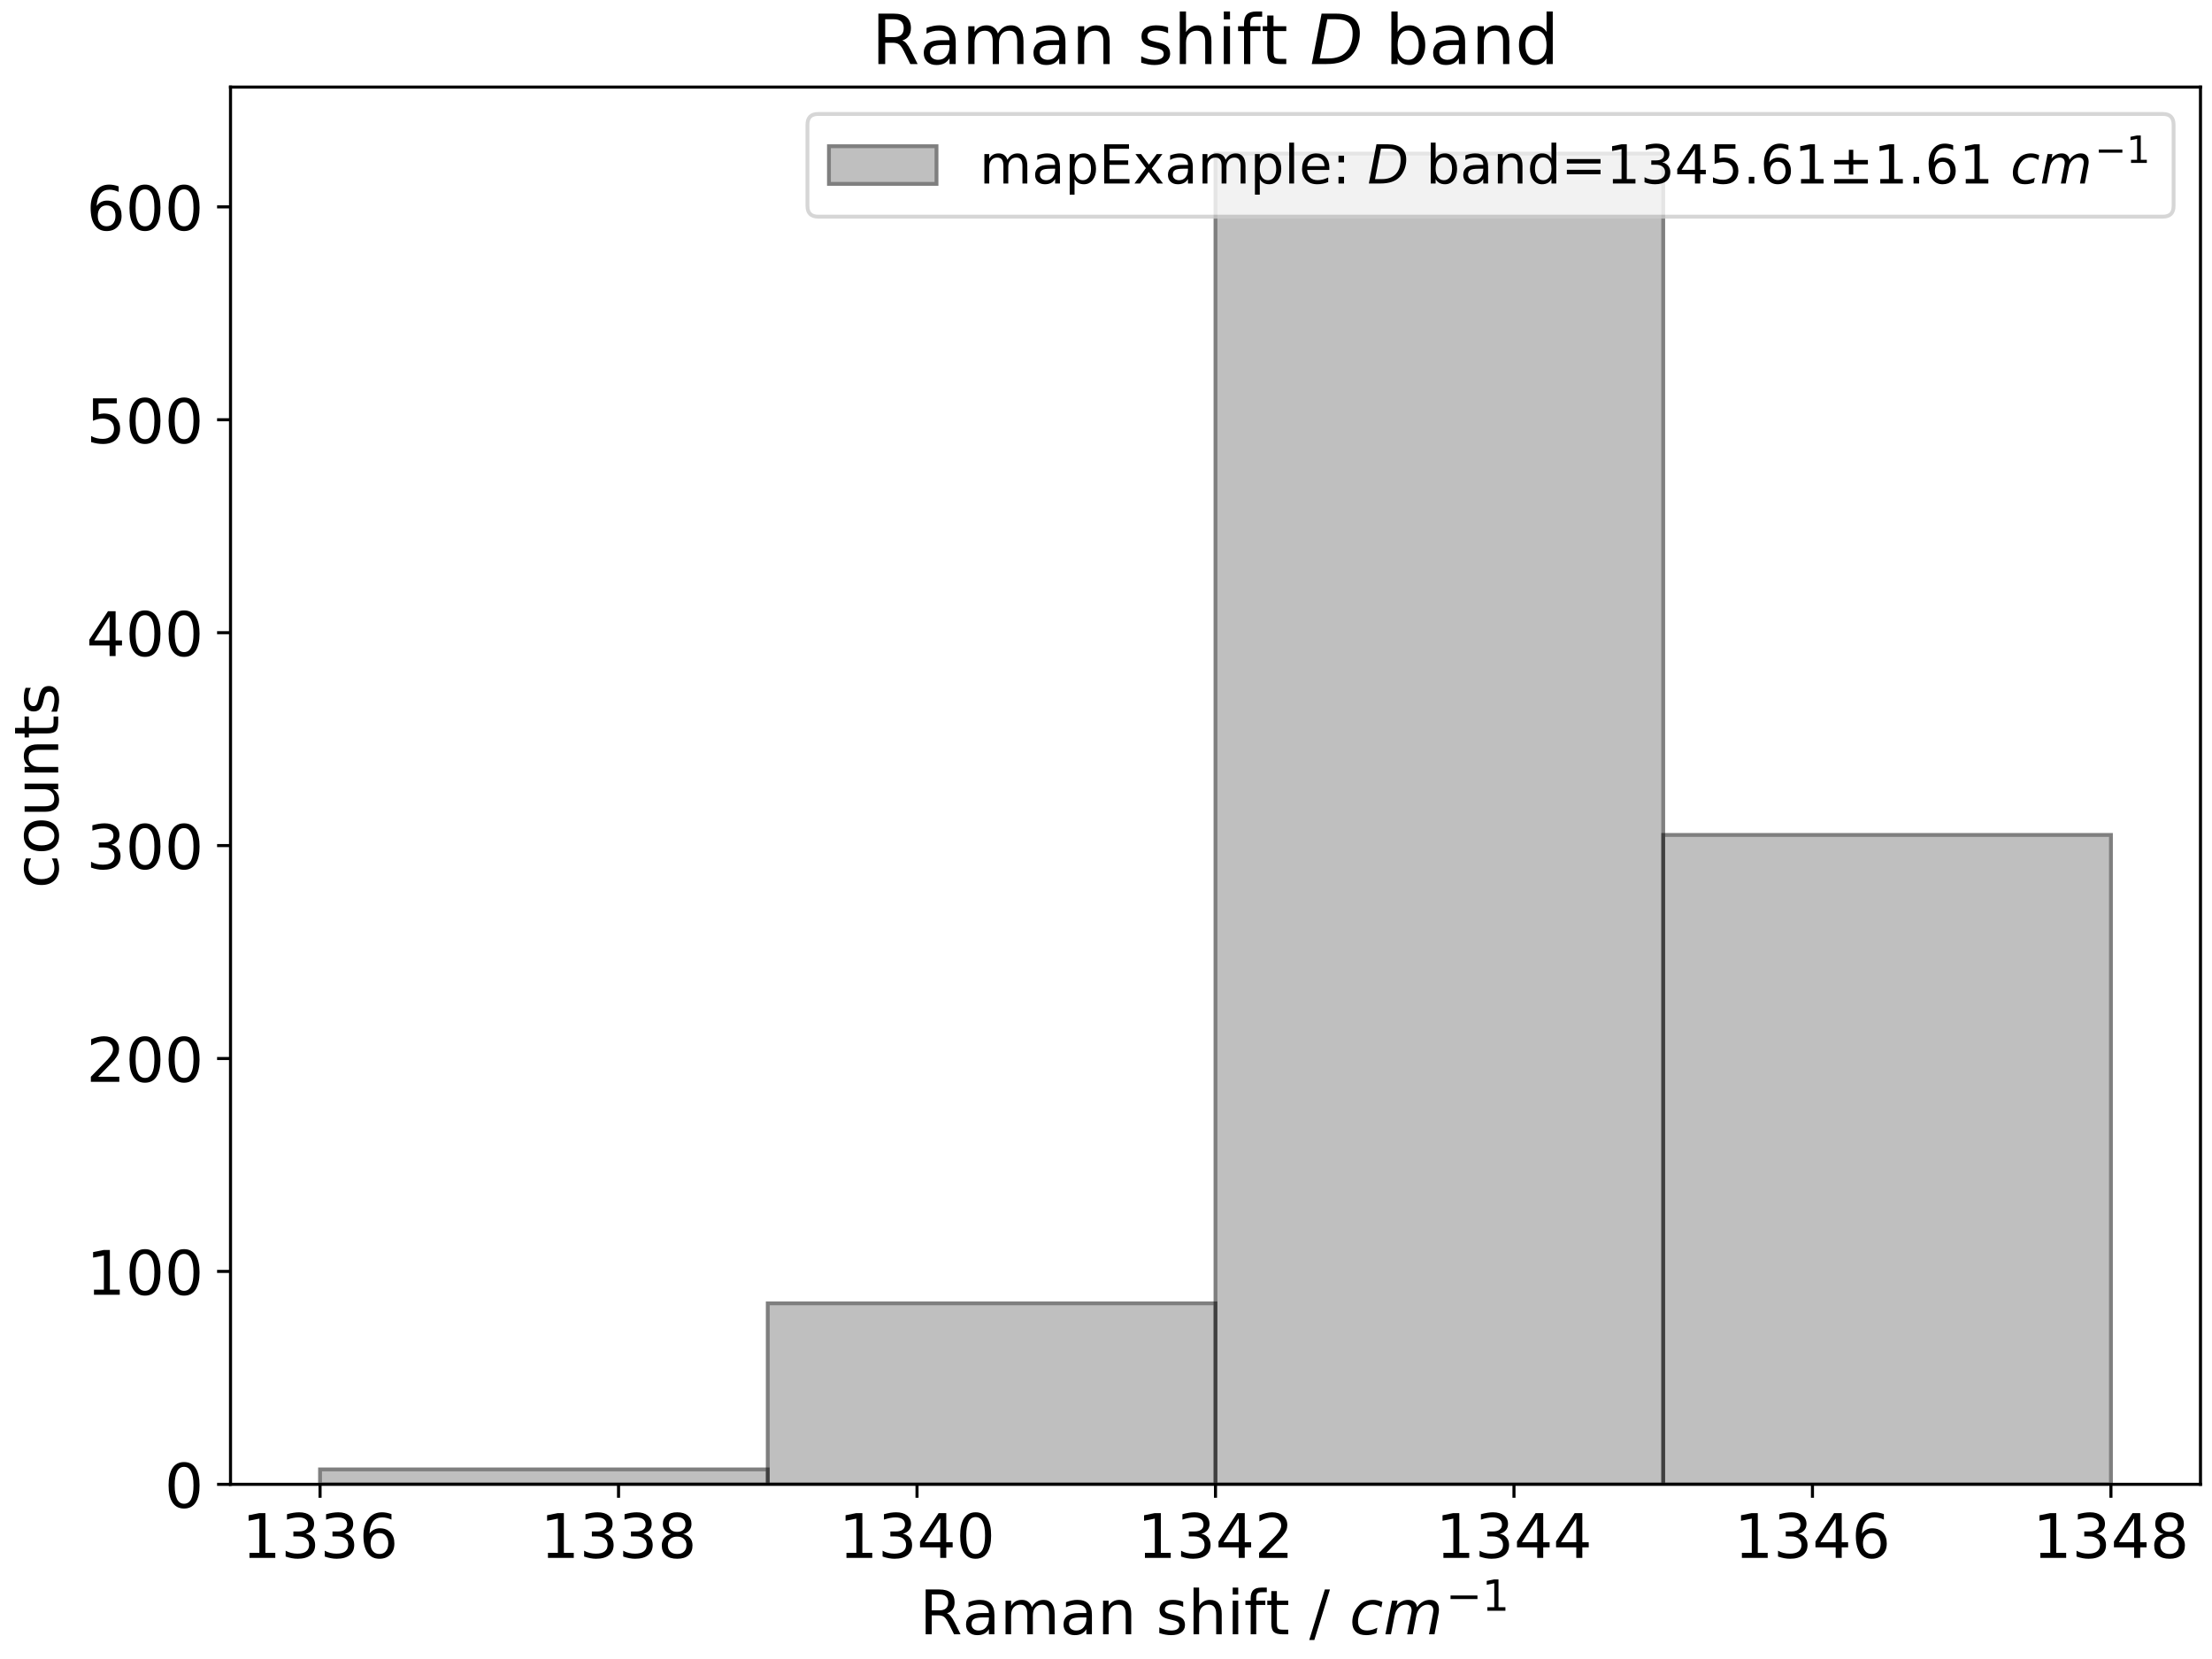
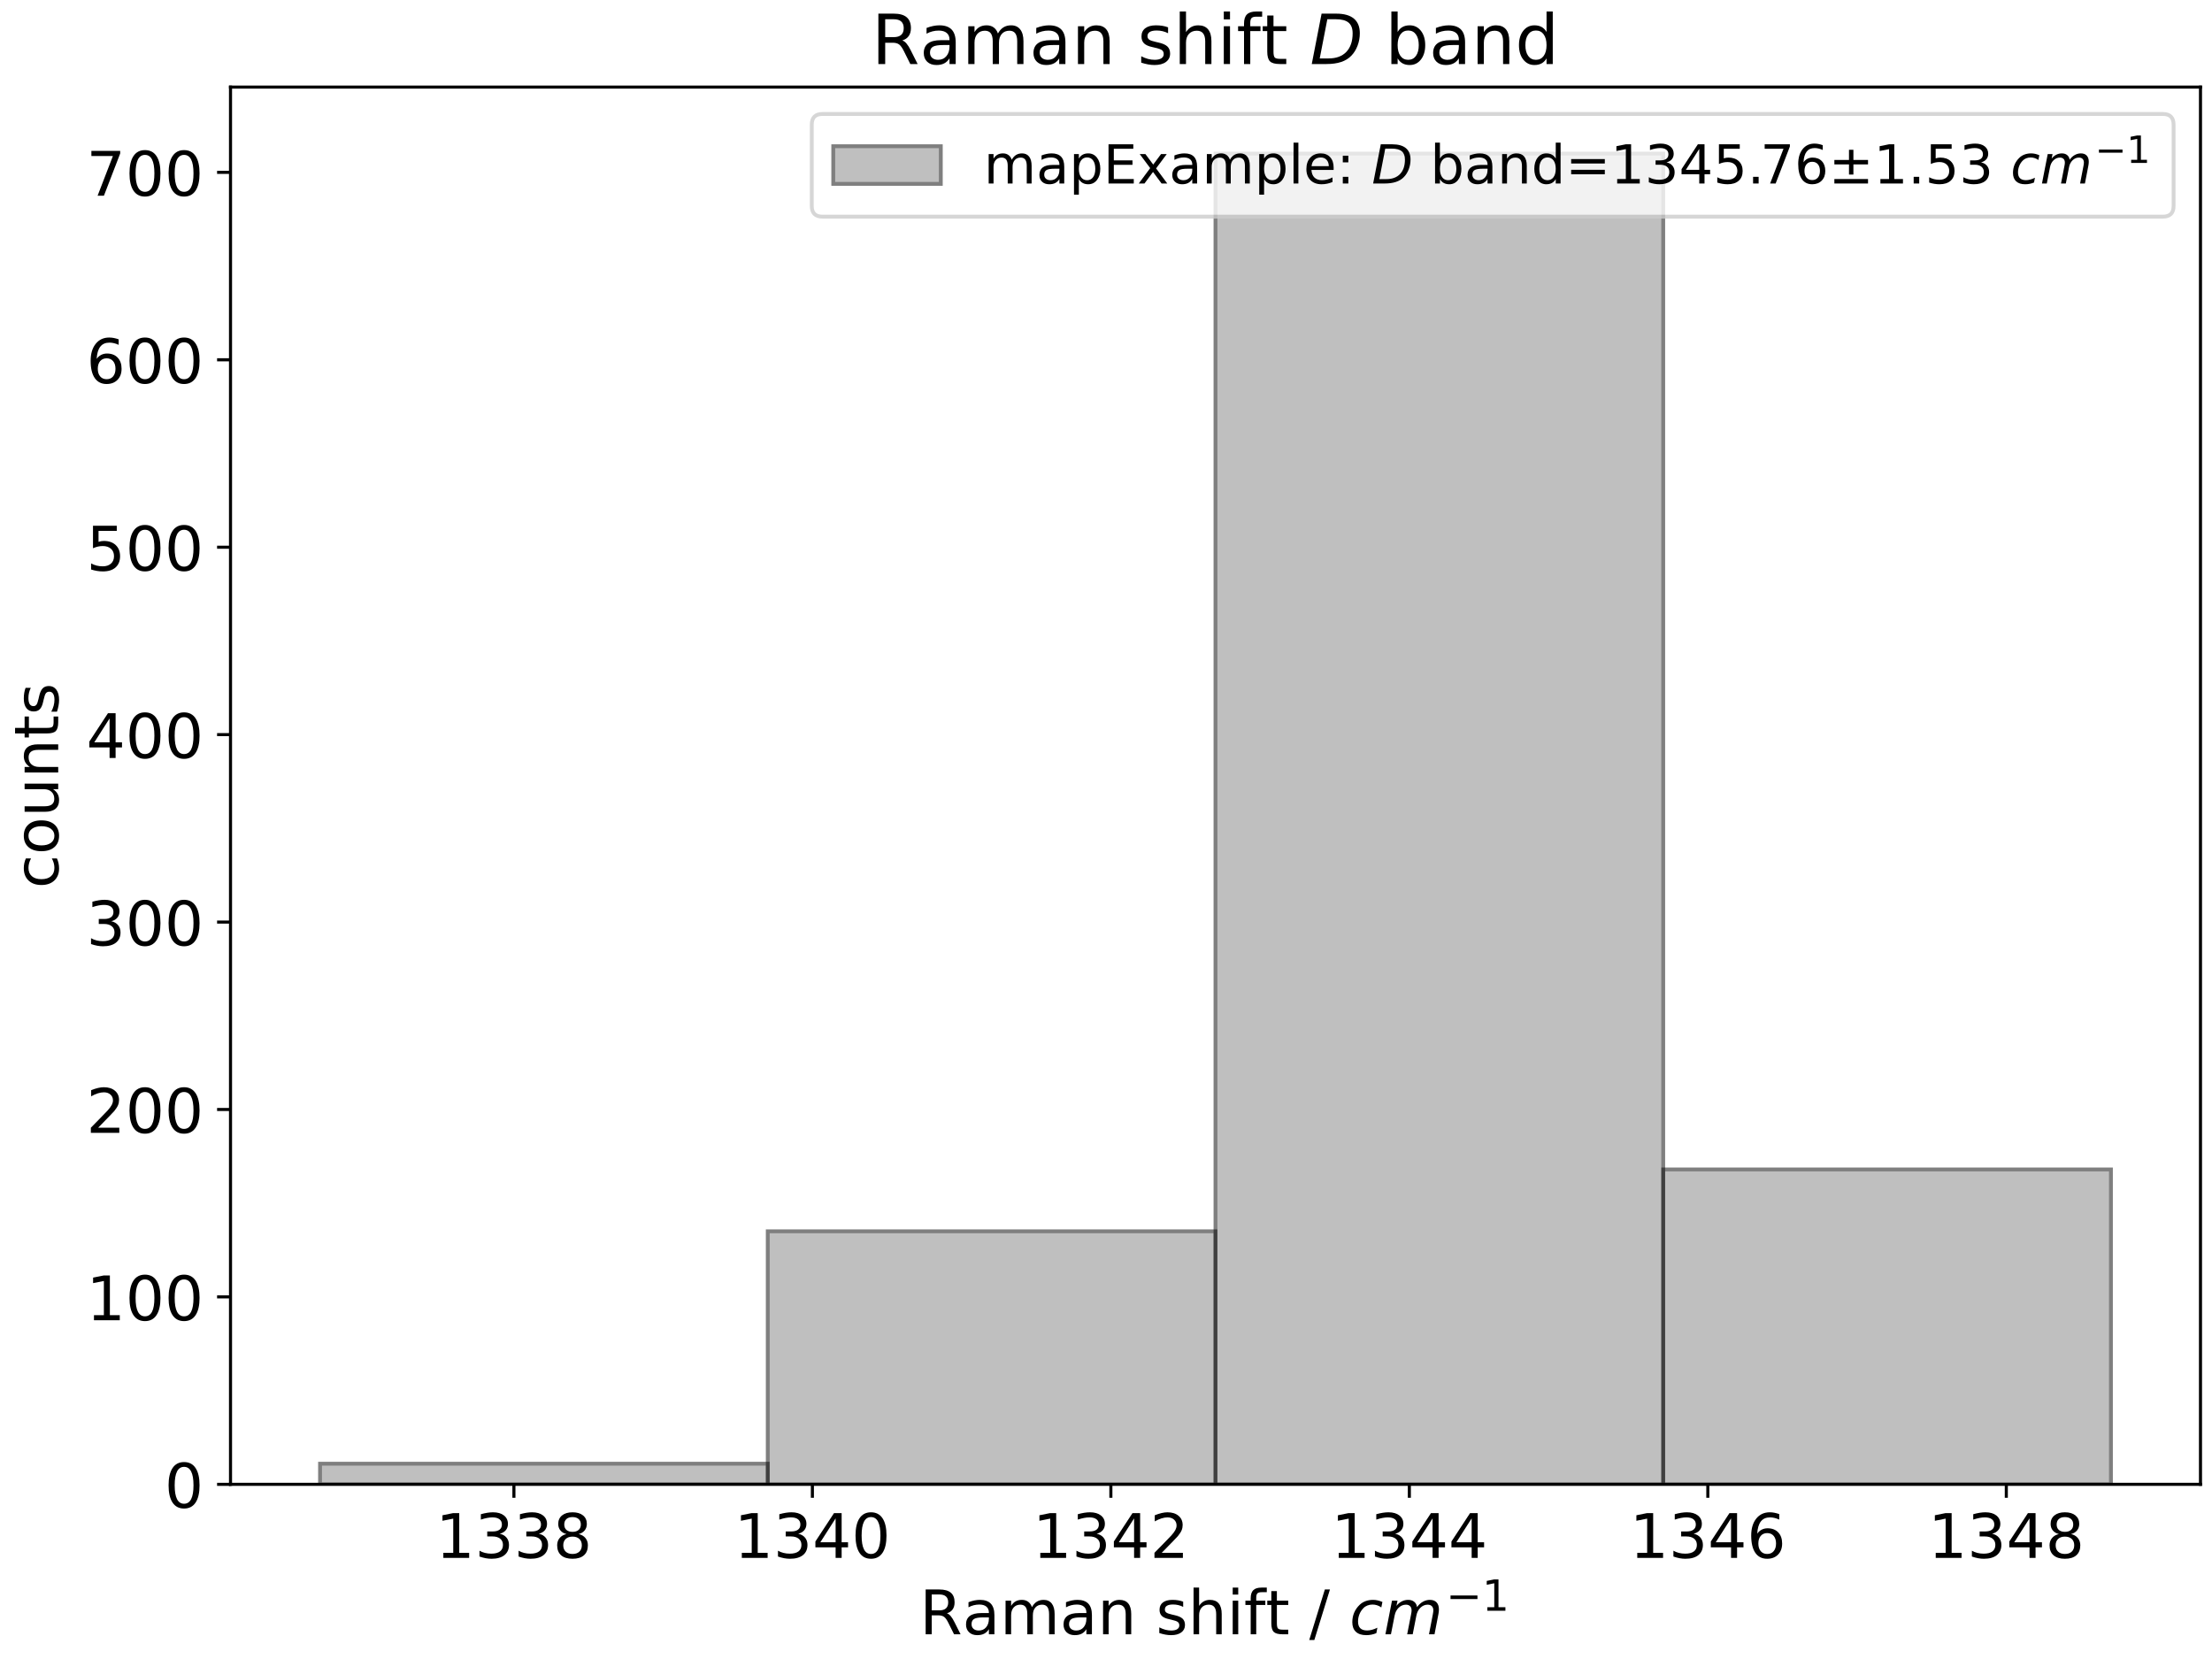
<svg xmlns="http://www.w3.org/2000/svg" xmlns:xlink="http://www.w3.org/1999/xlink" width="576pt" height="432pt" viewBox="0 0 576 432" version="1.1">
  <defs>
    <style type="text/css">*{stroke-linejoin: round; stroke-linecap: butt}</style>
  </defs>
  <g id="figure_1">
    <g id="patch_1">
      <path d="M 0 432  L 576 432  L 576 0  L 0 0  z " style="fill: #ffffff" />
    </g>
    <g id="axes_1">
      <g id="patch_2">
        <path d="M 60.025 386.515  L 573 386.515  L 573 22.677  L 60.025 22.677  z " style="fill: #ffffff" />
      </g>
      <g id="patch_3">
-         <path d="M 83.342 386.515  L 199.927 386.515  L 199.927 382.634  L 83.342 382.634  z " clip-path="url(#p8fff505204)" style="fill: #7f7f7f; opacity: 0.5; stroke: #000000; stroke-linejoin: miter" />
+         <path d="M 83.342 386.515  L 199.927 386.515  L 199.927 381.146  L 83.342 381.146  z " clip-path="url(#p225af1a010)" style="fill: #7f7f7f; opacity: 0.5; stroke: #000000; stroke-linejoin: miter" />
      </g>
      <g id="patch_4">
-         <path d="M 199.927 386.515  L 316.512 386.515  L 316.512 339.389  L 199.927 339.389  z " clip-path="url(#p8fff505204)" style="fill: #7f7f7f; opacity: 0.5; stroke: #000000; stroke-linejoin: miter" />
+         <path d="M 199.927 386.515  L 316.512 386.515  L 316.512 320.629  L 199.927 320.629  z " clip-path="url(#p225af1a010)" style="fill: #7f7f7f; opacity: 0.5; stroke: #000000; stroke-linejoin: miter" />
      </g>
      <g id="patch_5">
-         <path d="M 316.512 386.515  L 433.098 386.515  L 433.098 40.003  L 316.512 40.003  z " clip-path="url(#p8fff505204)" style="fill: #7f7f7f; opacity: 0.5; stroke: #000000; stroke-linejoin: miter" />
+         <path d="M 316.512 386.515  L 433.098 386.515  L 433.098 40.003  L 316.512 40.003  z " clip-path="url(#p225af1a010)" style="fill: #7f7f7f; opacity: 0.5; stroke: #000000; stroke-linejoin: miter" />
      </g>
      <g id="patch_6">
-         <path d="M 433.098 386.515  L 549.683 386.515  L 549.683 217.417  L 433.098 217.417  z " clip-path="url(#p8fff505204)" style="fill: #7f7f7f; opacity: 0.5; stroke: #000000; stroke-linejoin: miter" />
+         <path d="M 433.098 386.515  L 549.683 386.515  L 549.683 304.523  L 433.098 304.523  z " clip-path="url(#p225af1a010)" style="fill: #7f7f7f; opacity: 0.5; stroke: #000000; stroke-linejoin: miter" />
      </g>
      <g id="matplotlib.axis_1">
        <g id="xtick_1">
          <g id="line2d_1">
            <defs>
-               <path id="m20b7d0fd7d" d="M 0 0  L 0 3.5  " style="stroke: #000000; stroke-width: 0.8" />
+               <path id="mc87cd692e5" d="M 0 0  L 0 3.5  " style="stroke: #000000; stroke-width: 0.8" />
            </defs>
            <g>
-               <use xlink:href="#m20b7d0fd7d" x="83.342" y="386.515" style="stroke: #000000; stroke-width: 0.8" />
+               <use xlink:href="#mc87cd692e5" x="133.821" y="386.515" style="stroke: #000000; stroke-width: 0.8" />
            </g>
          </g>
          <g id="text_1">
-             <g transform="translate(62.98226 405.6723)scale(0.16 -0.16)">
+             <g transform="translate(113.4606 405.6723)scale(0.16 -0.16)">
              <defs>
                <path id="DejaVuSans-31" d="M 794 531  L 1825 531  L 1825 4091  L 703 3866  L 703 4441  L 1819 4666  L 2450 4666  L 2450 531  L 3481 531  L 3481 0  L 794 0  L 794 531  z " transform="scale(0.015625)" />
                <path id="DejaVuSans-33" d="M 2597 2516  Q 3050 2419 3304 2112  Q 3559 1806 3559 1356  Q 3559 666 3084 287  Q 2609 -91 1734 -91  Q 1441 -91 1130 -33  Q 819 25 488 141  L 488 750  Q 750 597 1062 519  Q 1375 441 1716 441  Q 2309 441 2620 675  Q 2931 909 2931 1356  Q 2931 1769 2642 2001  Q 2353 2234 1838 2234  L 1294 2234  L 1294 2753  L 1863 2753  Q 2328 2753 2575 2939  Q 2822 3125 2822 3475  Q 2822 3834 2567 4026  Q 2313 4219 1838 4219  Q 1578 4219 1281 4162  Q 984 4106 628 3988  L 628 4550  Q 988 4650 1302 4700  Q 1616 4750 1894 4750  Q 2613 4750 3031 4423  Q 3450 4097 3450 3541  Q 3450 3153 3228 2886  Q 3006 2619 2597 2516  z " transform="scale(0.015625)" />
-                 <path id="DejaVuSans-36" d="M 2113 2584  Q 1688 2584 1439 2293  Q 1191 2003 1191 1497  Q 1191 994 1439 701  Q 1688 409 2113 409  Q 2538 409 2786 701  Q 3034 994 3034 1497  Q 3034 2003 2786 2293  Q 2538 2584 2113 2584  z M 3366 4563  L 3366 3988  Q 3128 4100 2886 4159  Q 2644 4219 2406 4219  Q 1781 4219 1451 3797  Q 1122 3375 1075 2522  Q 1259 2794 1537 2939  Q 1816 3084 2150 3084  Q 2853 3084 3261 2657  Q 3669 2231 3669 1497  Q 3669 778 3244 343  Q 2819 -91 2113 -91  Q 1303 -91 875 529  Q 447 1150 447 2328  Q 447 3434 972 4092  Q 1497 4750 2381 4750  Q 2619 4750 2861 4703  Q 3103 4656 3366 4563  z " transform="scale(0.015625)" />
+                 <path id="DejaVuSans-38" d="M 2034 2216  Q 1584 2216 1326 1975  Q 1069 1734 1069 1313  Q 1069 891 1326 650  Q 1584 409 2034 409  Q 2484 409 2743 651  Q 3003 894 3003 1313  Q 3003 1734 2745 1975  Q 2488 2216 2034 2216  z M 1403 2484  Q 997 2584 770 2862  Q 544 3141 544 3541  Q 544 4100 942 4425  Q 1341 4750 2034 4750  Q 2731 4750 3128 4425  Q 3525 4100 3525 3541  Q 3525 3141 3298 2862  Q 3072 2584 2669 2484  Q 3125 2378 3379 2068  Q 3634 1759 3634 1313  Q 3634 634 3220 271  Q 2806 -91 2034 -91  Q 1263 -91 848 271  Q 434 634 434 1313  Q 434 1759 690 2068  Q 947 2378 1403 2484  z M 1172 3481  Q 1172 3119 1398 2916  Q 1625 2713 2034 2713  Q 2441 2713 2670 2916  Q 2900 3119 2900 3481  Q 2900 3844 2670 4047  Q 2441 4250 2034 4250  Q 1625 4250 1398 4047  Q 1172 3844 1172 3481  z " transform="scale(0.015625)" />
              </defs>
              <use xlink:href="#DejaVuSans-31" />
              <use xlink:href="#DejaVuSans-33" x="63.623" />
              <use xlink:href="#DejaVuSans-33" x="127.246" />
-               <use xlink:href="#DejaVuSans-36" x="190.869" />
+               <use xlink:href="#DejaVuSans-38" x="190.869" />
            </g>
          </g>
        </g>
        <g id="xtick_2">
          <g id="line2d_2">
            <g>
-               <use xlink:href="#m20b7d0fd7d" x="161.066" y="386.515" style="stroke: #000000; stroke-width: 0.8" />
+               <use xlink:href="#mc87cd692e5" x="211.544" y="386.515" style="stroke: #000000; stroke-width: 0.8" />
            </g>
          </g>
          <g id="text_2">
-             <g transform="translate(140.7057 405.6723)scale(0.16 -0.16)">
-               <defs>
-                 <path id="DejaVuSans-38" d="M 2034 2216  Q 1584 2216 1326 1975  Q 1069 1734 1069 1313  Q 1069 891 1326 650  Q 1584 409 2034 409  Q 2484 409 2743 651  Q 3003 894 3003 1313  Q 3003 1734 2745 1975  Q 2488 2216 2034 2216  z M 1403 2484  Q 997 2584 770 2862  Q 544 3141 544 3541  Q 544 4100 942 4425  Q 1341 4750 2034 4750  Q 2731 4750 3128 4425  Q 3525 4100 3525 3541  Q 3525 3141 3298 2862  Q 3072 2584 2669 2484  Q 3125 2378 3379 2068  Q 3634 1759 3634 1313  Q 3634 634 3220 271  Q 2806 -91 2034 -91  Q 1263 -91 848 271  Q 434 634 434 1313  Q 434 1759 690 2068  Q 947 2378 1403 2484  z M 1172 3481  Q 1172 3119 1398 2916  Q 1625 2713 2034 2713  Q 2441 2713 2670 2916  Q 2900 3119 2900 3481  Q 2900 3844 2670 4047  Q 2441 4250 2034 4250  Q 1625 4250 1398 4047  Q 1172 3844 1172 3481  z " transform="scale(0.015625)" />
-               </defs>
-               <use xlink:href="#DejaVuSans-31" />
-               <use xlink:href="#DejaVuSans-33" x="63.623" />
-               <use xlink:href="#DejaVuSans-33" x="127.246" />
-               <use xlink:href="#DejaVuSans-38" x="190.869" />
+             <g transform="translate(191.1841 405.6723)scale(0.16 -0.16)">
+               <defs>
+                 <path id="DejaVuSans-34" d="M 2419 4116  L 825 1625  L 2419 1625  L 2419 4116  z M 2253 4666  L 3047 4666  L 3047 1625  L 3713 1625  L 3713 1100  L 3047 1100  L 3047 0  L 2419 0  L 2419 1100  L 313 1100  L 313 1709  L 2253 4666  z " transform="scale(0.015625)" />
+                 <path id="DejaVuSans-30" d="M 2034 4250  Q 1547 4250 1301 3770  Q 1056 3291 1056 2328  Q 1056 1369 1301 889  Q 1547 409 2034 409  Q 2525 409 2770 889  Q 3016 1369 3016 2328  Q 3016 3291 2770 3770  Q 2525 4250 2034 4250  z M 2034 4750  Q 2819 4750 3233 4129  Q 3647 3509 3647 2328  Q 3647 1150 3233 529  Q 2819 -91 2034 -91  Q 1250 -91 836 529  Q 422 1150 422 2328  Q 422 3509 836 4129  Q 1250 4750 2034 4750  z " transform="scale(0.015625)" />
+               </defs>
+               <use xlink:href="#DejaVuSans-31" />
+               <use xlink:href="#DejaVuSans-33" x="63.623" />
+               <use xlink:href="#DejaVuSans-34" x="127.246" />
+               <use xlink:href="#DejaVuSans-30" x="190.869" />
            </g>
          </g>
        </g>
        <g id="xtick_3">
          <g id="line2d_3">
            <g>
-               <use xlink:href="#m20b7d0fd7d" x="238.789" y="386.515" style="stroke: #000000; stroke-width: 0.8" />
+               <use xlink:href="#mc87cd692e5" x="289.267" y="386.515" style="stroke: #000000; stroke-width: 0.8" />
            </g>
          </g>
          <g id="text_3">
-             <g transform="translate(218.4291 405.6723)scale(0.16 -0.16)">
-               <defs>
-                 <path id="DejaVuSans-34" d="M 2419 4116  L 825 1625  L 2419 1625  L 2419 4116  z M 2253 4666  L 3047 4666  L 3047 1625  L 3713 1625  L 3713 1100  L 3047 1100  L 3047 0  L 2419 0  L 2419 1100  L 313 1100  L 313 1709  L 2253 4666  z " transform="scale(0.015625)" />
-                 <path id="DejaVuSans-30" d="M 2034 4250  Q 1547 4250 1301 3770  Q 1056 3291 1056 2328  Q 1056 1369 1301 889  Q 1547 409 2034 409  Q 2525 409 2770 889  Q 3016 1369 3016 2328  Q 3016 3291 2770 3770  Q 2525 4250 2034 4250  z M 2034 4750  Q 2819 4750 3233 4129  Q 3647 3509 3647 2328  Q 3647 1150 3233 529  Q 2819 -91 2034 -91  Q 1250 -91 836 529  Q 422 1150 422 2328  Q 422 3509 836 4129  Q 1250 4750 2034 4750  z " transform="scale(0.015625)" />
+             <g transform="translate(268.9075 405.6723)scale(0.16 -0.16)">
+               <defs>
+                 <path id="DejaVuSans-32" d="M 1228 531  L 3431 531  L 3431 0  L 469 0  L 469 531  Q 828 903 1448 1529  Q 2069 2156 2228 2338  Q 2531 2678 2651 2914  Q 2772 3150 2772 3378  Q 2772 3750 2511 3984  Q 2250 4219 1831 4219  Q 1534 4219 1204 4116  Q 875 4013 500 3803  L 500 4441  Q 881 4594 1212 4672  Q 1544 4750 1819 4750  Q 2544 4750 2975 4387  Q 3406 4025 3406 3419  Q 3406 3131 3298 2873  Q 3191 2616 2906 2266  Q 2828 2175 2409 1742  Q 1991 1309 1228 531  z " transform="scale(0.015625)" />
              </defs>
              <use xlink:href="#DejaVuSans-31" />
              <use xlink:href="#DejaVuSans-33" x="63.623" />
              <use xlink:href="#DejaVuSans-34" x="127.246" />
-               <use xlink:href="#DejaVuSans-30" x="190.869" />
+               <use xlink:href="#DejaVuSans-32" x="190.869" />
            </g>
          </g>
        </g>
        <g id="xtick_4">
          <g id="line2d_4">
            <g>
-               <use xlink:href="#m20b7d0fd7d" x="316.512" y="386.515" style="stroke: #000000; stroke-width: 0.8" />
+               <use xlink:href="#mc87cd692e5" x="366.991" y="386.515" style="stroke: #000000; stroke-width: 0.8" />
            </g>
          </g>
          <g id="text_4">
-             <g transform="translate(296.1525 405.6723)scale(0.16 -0.16)">
-               <defs>
-                 <path id="DejaVuSans-32" d="M 1228 531  L 3431 531  L 3431 0  L 469 0  L 469 531  Q 828 903 1448 1529  Q 2069 2156 2228 2338  Q 2531 2678 2651 2914  Q 2772 3150 2772 3378  Q 2772 3750 2511 3984  Q 2250 4219 1831 4219  Q 1534 4219 1204 4116  Q 875 4013 500 3803  L 500 4441  Q 881 4594 1212 4672  Q 1544 4750 1819 4750  Q 2544 4750 2975 4387  Q 3406 4025 3406 3419  Q 3406 3131 3298 2873  Q 3191 2616 2906 2266  Q 2828 2175 2409 1742  Q 1991 1309 1228 531  z " transform="scale(0.015625)" />
-               </defs>
+             <g transform="translate(346.6309 405.6723)scale(0.16 -0.16)">
              <use xlink:href="#DejaVuSans-31" />
              <use xlink:href="#DejaVuSans-33" x="63.623" />
              <use xlink:href="#DejaVuSans-34" x="127.246" />
-               <use xlink:href="#DejaVuSans-32" x="190.869" />
+               <use xlink:href="#DejaVuSans-34" x="190.869" />
            </g>
          </g>
        </g>
        <g id="xtick_5">
          <g id="line2d_5">
            <g>
-               <use xlink:href="#m20b7d0fd7d" x="394.236" y="386.515" style="stroke: #000000; stroke-width: 0.8" />
+               <use xlink:href="#mc87cd692e5" x="444.714" y="386.515" style="stroke: #000000; stroke-width: 0.8" />
            </g>
          </g>
          <g id="text_5">
-             <g transform="translate(373.8759 405.6723)scale(0.16 -0.16)">
+             <g transform="translate(424.3543 405.6723)scale(0.16 -0.16)">
+               <defs>
+                 <path id="DejaVuSans-36" d="M 2113 2584  Q 1688 2584 1439 2293  Q 1191 2003 1191 1497  Q 1191 994 1439 701  Q 1688 409 2113 409  Q 2538 409 2786 701  Q 3034 994 3034 1497  Q 3034 2003 2786 2293  Q 2538 2584 2113 2584  z M 3366 4563  L 3366 3988  Q 3128 4100 2886 4159  Q 2644 4219 2406 4219  Q 1781 4219 1451 3797  Q 1122 3375 1075 2522  Q 1259 2794 1537 2939  Q 1816 3084 2150 3084  Q 2853 3084 3261 2657  Q 3669 2231 3669 1497  Q 3669 778 3244 343  Q 2819 -91 2113 -91  Q 1303 -91 875 529  Q 447 1150 447 2328  Q 447 3434 972 4092  Q 1497 4750 2381 4750  Q 2619 4750 2861 4703  Q 3103 4656 3366 4563  z " transform="scale(0.015625)" />
+               </defs>
              <use xlink:href="#DejaVuSans-31" />
              <use xlink:href="#DejaVuSans-33" x="63.623" />
              <use xlink:href="#DejaVuSans-34" x="127.246" />
-               <use xlink:href="#DejaVuSans-34" x="190.869" />
+               <use xlink:href="#DejaVuSans-36" x="190.869" />
            </g>
          </g>
        </g>
        <g id="xtick_6">
          <g id="line2d_6">
            <g>
-               <use xlink:href="#m20b7d0fd7d" x="471.959" y="386.515" style="stroke: #000000; stroke-width: 0.8" />
+               <use xlink:href="#mc87cd692e5" x="522.438" y="386.515" style="stroke: #000000; stroke-width: 0.8" />
            </g>
          </g>
          <g id="text_6">
-             <g transform="translate(451.5993 405.6723)scale(0.16 -0.16)">
-               <use xlink:href="#DejaVuSans-31" />
-               <use xlink:href="#DejaVuSans-33" x="63.623" />
-               <use xlink:href="#DejaVuSans-34" x="127.246" />
-               <use xlink:href="#DejaVuSans-36" x="190.869" />
-             </g>
-           </g>
-         </g>
-         <g id="xtick_7">
-           <g id="line2d_7">
-             <g>
-               <use xlink:href="#m20b7d0fd7d" x="549.683" y="386.515" style="stroke: #000000; stroke-width: 0.8" />
-             </g>
-           </g>
-           <g id="text_7">
-             <g transform="translate(529.3227 405.6723)scale(0.16 -0.16)">
+             <g transform="translate(502.0777 405.6723)scale(0.16 -0.16)">
              <use xlink:href="#DejaVuSans-31" />
              <use xlink:href="#DejaVuSans-33" x="63.623" />
              <use xlink:href="#DejaVuSans-34" x="127.246" />
              <use xlink:href="#DejaVuSans-38" x="190.869" />
            </g>
          </g>
        </g>
-         <g id="text_8">
+         <g id="text_7">
          <g transform="translate(239.4725 425.6723)scale(0.16 -0.16)">
            <defs>
              <path id="DejaVuSans-52" d="M 2841 2188  Q 3044 2119 3236 1894  Q 3428 1669 3622 1275  L 4263 0  L 3584 0  L 2988 1197  Q 2756 1666 2539 1819  Q 2322 1972 1947 1972  L 1259 1972  L 1259 0  L 628 0  L 628 4666  L 2053 4666  Q 2853 4666 3247 4331  Q 3641 3997 3641 3322  Q 3641 2881 3436 2590  Q 3231 2300 2841 2188  z M 1259 4147  L 1259 2491  L 2053 2491  Q 2509 2491 2742 2702  Q 2975 2913 2975 3322  Q 2975 3731 2742 3939  Q 2509 4147 2053 4147  L 1259 4147  z " transform="scale(0.015625)" />
              <path id="DejaVuSans-61" d="M 2194 1759  Q 1497 1759 1228 1600  Q 959 1441 959 1056  Q 959 750 1161 570  Q 1363 391 1709 391  Q 2188 391 2477 730  Q 2766 1069 2766 1631  L 2766 1759  L 2194 1759  z M 3341 1997  L 3341 0  L 2766 0  L 2766 531  Q 2569 213 2275 61  Q 1981 -91 1556 -91  Q 1019 -91 701 211  Q 384 513 384 1019  Q 384 1609 779 1909  Q 1175 2209 1959 2209  L 2766 2209  L 2766 2266  Q 2766 2663 2505 2880  Q 2244 3097 1772 3097  Q 1472 3097 1187 3025  Q 903 2953 641 2809  L 641 3341  Q 956 3463 1253 3523  Q 1550 3584 1831 3584  Q 2591 3584 2966 3190  Q 3341 2797 3341 1997  z " transform="scale(0.015625)" />
              <path id="DejaVuSans-6d" d="M 3328 2828  Q 3544 3216 3844 3400  Q 4144 3584 4550 3584  Q 5097 3584 5394 3201  Q 5691 2819 5691 2113  L 5691 0  L 5113 0  L 5113 2094  Q 5113 2597 4934 2840  Q 4756 3084 4391 3084  Q 3944 3084 3684 2787  Q 3425 2491 3425 1978  L 3425 0  L 2847 0  L 2847 2094  Q 2847 2600 2669 2842  Q 2491 3084 2119 3084  Q 1678 3084 1418 2786  Q 1159 2488 1159 1978  L 1159 0  L 581 0  L 581 3500  L 1159 3500  L 1159 2956  Q 1356 3278 1631 3431  Q 1906 3584 2284 3584  Q 2666 3584 2933 3390  Q 3200 3197 3328 2828  z " transform="scale(0.015625)" />
              <path id="DejaVuSans-6e" d="M 3513 2113  L 3513 0  L 2938 0  L 2938 2094  Q 2938 2591 2744 2837  Q 2550 3084 2163 3084  Q 1697 3084 1428 2787  Q 1159 2491 1159 1978  L 1159 0  L 581 0  L 581 3500  L 1159 3500  L 1159 2956  Q 1366 3272 1645 3428  Q 1925 3584 2291 3584  Q 2894 3584 3203 3211  Q 3513 2838 3513 2113  z " transform="scale(0.015625)" />
              <path id="DejaVuSans-20" transform="scale(0.015625)" />
              <path id="DejaVuSans-73" d="M 2834 3397  L 2834 2853  Q 2591 2978 2328 3040  Q 2066 3103 1784 3103  Q 1356 3103 1142 2972  Q 928 2841 928 2578  Q 928 2378 1081 2264  Q 1234 2150 1697 2047  L 1894 2003  Q 2506 1872 2764 1633  Q 3022 1394 3022 966  Q 3022 478 2636 193  Q 2250 -91 1575 -91  Q 1294 -91 989 -36  Q 684 19 347 128  L 347 722  Q 666 556 975 473  Q 1284 391 1588 391  Q 1994 391 2212 530  Q 2431 669 2431 922  Q 2431 1156 2273 1281  Q 2116 1406 1581 1522  L 1381 1569  Q 847 1681 609 1914  Q 372 2147 372 2553  Q 372 3047 722 3315  Q 1072 3584 1716 3584  Q 2034 3584 2315 3537  Q 2597 3491 2834 3397  z " transform="scale(0.015625)" />
              <path id="DejaVuSans-68" d="M 3513 2113  L 3513 0  L 2938 0  L 2938 2094  Q 2938 2591 2744 2837  Q 2550 3084 2163 3084  Q 1697 3084 1428 2787  Q 1159 2491 1159 1978  L 1159 0  L 581 0  L 581 4863  L 1159 4863  L 1159 2956  Q 1366 3272 1645 3428  Q 1925 3584 2291 3584  Q 2894 3584 3203 3211  Q 3513 2838 3513 2113  z " transform="scale(0.015625)" />
              <path id="DejaVuSans-69" d="M 603 3500  L 1178 3500  L 1178 0  L 603 0  L 603 3500  z M 603 4863  L 1178 4863  L 1178 4134  L 603 4134  L 603 4863  z " transform="scale(0.015625)" />
              <path id="DejaVuSans-66" d="M 2375 4863  L 2375 4384  L 1825 4384  Q 1516 4384 1395 4259  Q 1275 4134 1275 3809  L 1275 3500  L 2222 3500  L 2222 3053  L 1275 3053  L 1275 0  L 697 0  L 697 3053  L 147 3053  L 147 3500  L 697 3500  L 697 3744  Q 697 4328 969 4595  Q 1241 4863 1831 4863  L 2375 4863  z " transform="scale(0.015625)" />
              <path id="DejaVuSans-74" d="M 1172 4494  L 1172 3500  L 2356 3500  L 2356 3053  L 1172 3053  L 1172 1153  Q 1172 725 1289 603  Q 1406 481 1766 481  L 2356 481  L 2356 0  L 1766 0  Q 1100 0 847 248  Q 594 497 594 1153  L 594 3053  L 172 3053  L 172 3500  L 594 3500  L 594 4494  L 1172 4494  z " transform="scale(0.015625)" />
              <path id="DejaVuSans-2f" d="M 1625 4666  L 2156 4666  L 531 -594  L 0 -594  L 1625 4666  z " transform="scale(0.015625)" />
              <path id="DejaVuSans-Oblique-63" d="M 3431 3366  L 3316 2797  Q 3109 2947 2876 3022  Q 2644 3097 2394 3097  Q 2119 3097 1870 3000  Q 1622 2903 1453 2725  Q 1184 2453 1037 2087  Q 891 1722 891 1331  Q 891 859 1127 628  Q 1363 397 1844 397  Q 2081 397 2348 469  Q 2616 541 2906 684  L 2797 116  Q 2547 13 2283 -39  Q 2019 -91 1741 -91  Q 1044 -91 669 257  Q 294 606 294 1253  Q 294 1797 489 2255  Q 684 2713 1069 3078  Q 1331 3328 1684 3456  Q 2038 3584 2456 3584  Q 2700 3584 2940 3529  Q 3181 3475 3431 3366  z " transform="scale(0.015625)" />
              <path id="DejaVuSans-Oblique-6d" d="M 5747 2113  L 5338 0  L 4763 0  L 5166 2094  Q 5191 2228 5203 2325  Q 5216 2422 5216 2491  Q 5216 2772 5059 2928  Q 4903 3084 4622 3084  Q 4203 3084 3875 2770  Q 3547 2456 3450 1953  L 3066 0  L 2491 0  L 2900 2094  Q 2925 2209 2937 2307  Q 2950 2406 2950 2484  Q 2950 2769 2794 2926  Q 2638 3084 2363 3084  Q 1938 3084 1609 2770  Q 1281 2456 1184 1953  L 800 0  L 225 0  L 909 3500  L 1484 3500  L 1375 2956  Q 1609 3263 1923 3423  Q 2238 3584 2597 3584  Q 2978 3584 3223 3384  Q 3469 3184 3519 2828  Q 3781 3197 4126 3390  Q 4472 3584 4856 3584  Q 5306 3584 5551 3325  Q 5797 3066 5797 2591  Q 5797 2488 5784 2364  Q 5772 2241 5747 2113  z " transform="scale(0.015625)" />
              <path id="DejaVuSans-2212" d="M 678 2272  L 4684 2272  L 4684 1741  L 678 1741  L 678 2272  z " transform="scale(0.015625)" />
            </defs>
            <use xlink:href="#DejaVuSans-52" transform="translate(0 0.684375)" />
            <use xlink:href="#DejaVuSans-61" transform="translate(69.48242 0.684375)" />
            <use xlink:href="#DejaVuSans-6d" transform="translate(130.7617 0.684375)" />
            <use xlink:href="#DejaVuSans-61" transform="translate(228.1738 0.684375)" />
            <use xlink:href="#DejaVuSans-6e" transform="translate(289.4531 0.684375)" />
            <use xlink:href="#DejaVuSans-20" transform="translate(352.832 0.684375)" />
            <use xlink:href="#DejaVuSans-73" transform="translate(384.6191 0.684375)" />
            <use xlink:href="#DejaVuSans-68" transform="translate(436.7188 0.684375)" />
            <use xlink:href="#DejaVuSans-69" transform="translate(500.0977 0.684375)" />
            <use xlink:href="#DejaVuSans-66" transform="translate(527.8809 0.684375)" />
            <use xlink:href="#DejaVuSans-74" transform="translate(563.0859 0.684375)" />
            <use xlink:href="#DejaVuSans-20" transform="translate(602.2949 0.684375)" />
            <use xlink:href="#DejaVuSans-2f" transform="translate(634.082 0.684375)" />
            <use xlink:href="#DejaVuSans-20" transform="translate(667.7734 0.684375)" />
            <use xlink:href="#DejaVuSans-Oblique-63" transform="translate(699.5605 0.684375)" />
            <use xlink:href="#DejaVuSans-Oblique-6d" transform="translate(754.541 0.684375)" />
            <use xlink:href="#DejaVuSans-2212" transform="translate(856.603 38.96563)scale(0.7)" />
            <use xlink:href="#DejaVuSans-31" transform="translate(915.2554 38.96563)scale(0.7)" />
          </g>
        </g>
      </g>
      <g id="matplotlib.axis_2">
        <g id="ytick_1">
-           <g id="line2d_8">
+           <g id="line2d_7">
            <defs>
-               <path id="mc82310d190" d="M 0 0  L -3.5 0  " style="stroke: #000000; stroke-width: 0.8" />
+               <path id="md846dc8a3e" d="M 0 0  L -3.5 0  " style="stroke: #000000; stroke-width: 0.8" />
            </defs>
            <g>
-               <use xlink:href="#mc82310d190" x="60.025" y="386.515" style="stroke: #000000; stroke-width: 0.8" />
-             </g>
-           </g>
-           <g id="text_9">
+               <use xlink:href="#md846dc8a3e" x="60.025" y="386.515" style="stroke: #000000; stroke-width: 0.8" />
+             </g>
+           </g>
+           <g id="text_8">
            <g transform="translate(42.84524 392.5935)scale(0.16 -0.16)">
              <use xlink:href="#DejaVuSans-30" />
            </g>
          </g>
        </g>
        <g id="ytick_2">
+           <g id="line2d_8">
+             <g>
+               <use xlink:href="#md846dc8a3e" x="60.025" y="337.71" style="stroke: #000000; stroke-width: 0.8" />
+             </g>
+           </g>
+           <g id="text_9">
+             <g transform="translate(22.48524 343.789)scale(0.16 -0.16)">
+               <use xlink:href="#DejaVuSans-31" />
+               <use xlink:href="#DejaVuSans-30" x="63.623" />
+               <use xlink:href="#DejaVuSans-30" x="127.246" />
+             </g>
+           </g>
+         </g>
+         <g id="ytick_3">
          <g id="line2d_9">
            <g>
-               <use xlink:href="#mc82310d190" x="60.025" y="331.073" style="stroke: #000000; stroke-width: 0.8" />
+               <use xlink:href="#md846dc8a3e" x="60.025" y="288.906" style="stroke: #000000; stroke-width: 0.8" />
            </g>
          </g>
          <g id="text_10">
-             <g transform="translate(22.48524 337.1516)scale(0.16 -0.16)">
-               <use xlink:href="#DejaVuSans-31" />
-               <use xlink:href="#DejaVuSans-30" x="63.623" />
-               <use xlink:href="#DejaVuSans-30" x="127.246" />
-             </g>
-           </g>
-         </g>
-         <g id="ytick_3">
+             <g transform="translate(22.48524 294.9846)scale(0.16 -0.16)">
+               <use xlink:href="#DejaVuSans-32" />
+               <use xlink:href="#DejaVuSans-30" x="63.623" />
+               <use xlink:href="#DejaVuSans-30" x="127.246" />
+             </g>
+           </g>
+         </g>
+         <g id="ytick_4">
          <g id="line2d_10">
            <g>
-               <use xlink:href="#mc82310d190" x="60.025" y="275.631" style="stroke: #000000; stroke-width: 0.8" />
+               <use xlink:href="#md846dc8a3e" x="60.025" y="240.101" style="stroke: #000000; stroke-width: 0.8" />
            </g>
          </g>
          <g id="text_11">
-             <g transform="translate(22.48524 281.7098)scale(0.16 -0.16)">
-               <use xlink:href="#DejaVuSans-32" />
-               <use xlink:href="#DejaVuSans-30" x="63.623" />
-               <use xlink:href="#DejaVuSans-30" x="127.246" />
-             </g>
-           </g>
-         </g>
-         <g id="ytick_4">
+             <g transform="translate(22.48524 246.1801)scale(0.16 -0.16)">
+               <use xlink:href="#DejaVuSans-33" />
+               <use xlink:href="#DejaVuSans-30" x="63.623" />
+               <use xlink:href="#DejaVuSans-30" x="127.246" />
+             </g>
+           </g>
+         </g>
+         <g id="ytick_5">
          <g id="line2d_11">
            <g>
-               <use xlink:href="#mc82310d190" x="60.025" y="220.189" style="stroke: #000000; stroke-width: 0.8" />
+               <use xlink:href="#md846dc8a3e" x="60.025" y="191.297" style="stroke: #000000; stroke-width: 0.8" />
            </g>
          </g>
          <g id="text_12">
-             <g transform="translate(22.48524 226.2679)scale(0.16 -0.16)">
-               <use xlink:href="#DejaVuSans-33" />
-               <use xlink:href="#DejaVuSans-30" x="63.623" />
-               <use xlink:href="#DejaVuSans-30" x="127.246" />
-             </g>
-           </g>
-         </g>
-         <g id="ytick_5">
+             <g transform="translate(22.48524 197.3756)scale(0.16 -0.16)">
+               <use xlink:href="#DejaVuSans-34" />
+               <use xlink:href="#DejaVuSans-30" x="63.623" />
+               <use xlink:href="#DejaVuSans-30" x="127.246" />
+             </g>
+           </g>
+         </g>
+         <g id="ytick_6">
          <g id="line2d_12">
            <g>
-               <use xlink:href="#mc82310d190" x="60.025" y="164.747" style="stroke: #000000; stroke-width: 0.8" />
+               <use xlink:href="#md846dc8a3e" x="60.025" y="142.492" style="stroke: #000000; stroke-width: 0.8" />
            </g>
          </g>
          <g id="text_13">
-             <g transform="translate(22.48524 170.826)scale(0.16 -0.16)">
-               <use xlink:href="#DejaVuSans-34" />
-               <use xlink:href="#DejaVuSans-30" x="63.623" />
-               <use xlink:href="#DejaVuSans-30" x="127.246" />
-             </g>
-           </g>
-         </g>
-         <g id="ytick_6">
+             <g transform="translate(22.48524 148.5712)scale(0.16 -0.16)">
+               <defs>
+                 <path id="DejaVuSans-35" d="M 691 4666  L 3169 4666  L 3169 4134  L 1269 4134  L 1269 2991  Q 1406 3038 1543 3061  Q 1681 3084 1819 3084  Q 2600 3084 3056 2656  Q 3513 2228 3513 1497  Q 3513 744 3044 326  Q 2575 -91 1722 -91  Q 1428 -91 1123 -41  Q 819 9 494 109  L 494 744  Q 775 591 1075 516  Q 1375 441 1709 441  Q 2250 441 2565 725  Q 2881 1009 2881 1497  Q 2881 1984 2565 2268  Q 2250 2553 1709 2553  Q 1456 2553 1204 2497  Q 953 2441 691 2322  L 691 4666  z " transform="scale(0.015625)" />
+               </defs>
+               <use xlink:href="#DejaVuSans-35" />
+               <use xlink:href="#DejaVuSans-30" x="63.623" />
+               <use xlink:href="#DejaVuSans-30" x="127.246" />
+             </g>
+           </g>
+         </g>
+         <g id="ytick_7">
          <g id="line2d_13">
            <g>
-               <use xlink:href="#mc82310d190" x="60.025" y="109.305" style="stroke: #000000; stroke-width: 0.8" />
+               <use xlink:href="#md846dc8a3e" x="60.025" y="93.688" style="stroke: #000000; stroke-width: 0.8" />
            </g>
          </g>
          <g id="text_14">
-             <g transform="translate(22.48524 115.3841)scale(0.16 -0.16)">
-               <defs>
-                 <path id="DejaVuSans-35" d="M 691 4666  L 3169 4666  L 3169 4134  L 1269 4134  L 1269 2991  Q 1406 3038 1543 3061  Q 1681 3084 1819 3084  Q 2600 3084 3056 2656  Q 3513 2228 3513 1497  Q 3513 744 3044 326  Q 2575 -91 1722 -91  Q 1428 -91 1123 -41  Q 819 9 494 109  L 494 744  Q 775 591 1075 516  Q 1375 441 1709 441  Q 2250 441 2565 725  Q 2881 1009 2881 1497  Q 2881 1984 2565 2268  Q 2250 2553 1709 2553  Q 1456 2553 1204 2497  Q 953 2441 691 2322  L 691 4666  z " transform="scale(0.015625)" />
-               </defs>
-               <use xlink:href="#DejaVuSans-35" />
-               <use xlink:href="#DejaVuSans-30" x="63.623" />
-               <use xlink:href="#DejaVuSans-30" x="127.246" />
-             </g>
-           </g>
-         </g>
-         <g id="ytick_7">
+             <g transform="translate(22.48524 99.76668)scale(0.16 -0.16)">
+               <use xlink:href="#DejaVuSans-36" />
+               <use xlink:href="#DejaVuSans-30" x="63.623" />
+               <use xlink:href="#DejaVuSans-30" x="127.246" />
+             </g>
+           </g>
+         </g>
+         <g id="ytick_8">
          <g id="line2d_14">
            <g>
-               <use xlink:href="#mc82310d190" x="60.025" y="53.863" style="stroke: #000000; stroke-width: 0.8" />
+               <use xlink:href="#md846dc8a3e" x="60.025" y="44.883" style="stroke: #000000; stroke-width: 0.8" />
            </g>
          </g>
          <g id="text_15">
-             <g transform="translate(22.48524 59.94223)scale(0.16 -0.16)">
-               <use xlink:href="#DejaVuSans-36" />
+             <g transform="translate(22.48524 50.96221)scale(0.16 -0.16)">
+               <defs>
+                 <path id="DejaVuSans-37" d="M 525 4666  L 3525 4666  L 3525 4397  L 1831 0  L 1172 0  L 2766 4134  L 525 4134  L 525 4666  z " transform="scale(0.015625)" />
+               </defs>
+               <use xlink:href="#DejaVuSans-37" />
              <use xlink:href="#DejaVuSans-30" x="63.623" />
              <use xlink:href="#DejaVuSans-30" x="127.246" />
            </g>
          </g>
        </g>
        <g id="text_16">
          <g transform="translate(15.15774 231.3336)rotate(-90)scale(0.16 -0.16)">
            <defs>
              <path id="DejaVuSans-63" d="M 3122 3366  L 3122 2828  Q 2878 2963 2633 3030  Q 2388 3097 2138 3097  Q 1578 3097 1268 2742  Q 959 2388 959 1747  Q 959 1106 1268 751  Q 1578 397 2138 397  Q 2388 397 2633 464  Q 2878 531 3122 666  L 3122 134  Q 2881 22 2623 -34  Q 2366 -91 2075 -91  Q 1284 -91 818 406  Q 353 903 353 1747  Q 353 2603 823 3093  Q 1294 3584 2113 3584  Q 2378 3584 2631 3529  Q 2884 3475 3122 3366  z " transform="scale(0.015625)" />
              <path id="DejaVuSans-6f" d="M 1959 3097  Q 1497 3097 1228 2736  Q 959 2375 959 1747  Q 959 1119 1226 758  Q 1494 397 1959 397  Q 2419 397 2687 759  Q 2956 1122 2956 1747  Q 2956 2369 2687 2733  Q 2419 3097 1959 3097  z M 1959 3584  Q 2709 3584 3137 3096  Q 3566 2609 3566 1747  Q 3566 888 3137 398  Q 2709 -91 1959 -91  Q 1206 -91 779 398  Q 353 888 353 1747  Q 353 2609 779 3096  Q 1206 3584 1959 3584  z " transform="scale(0.015625)" />
              <path id="DejaVuSans-75" d="M 544 1381  L 544 3500  L 1119 3500  L 1119 1403  Q 1119 906 1312 657  Q 1506 409 1894 409  Q 2359 409 2629 706  Q 2900 1003 2900 1516  L 2900 3500  L 3475 3500  L 3475 0  L 2900 0  L 2900 538  Q 2691 219 2414 64  Q 2138 -91 1772 -91  Q 1169 -91 856 284  Q 544 659 544 1381  z M 1991 3584  L 1991 3584  z " transform="scale(0.015625)" />
            </defs>
            <use xlink:href="#DejaVuSans-63" />
            <use xlink:href="#DejaVuSans-6f" x="54.98" />
            <use xlink:href="#DejaVuSans-75" x="116.162" />
            <use xlink:href="#DejaVuSans-6e" x="179.541" />
            <use xlink:href="#DejaVuSans-74" x="242.92" />
            <use xlink:href="#DejaVuSans-73" x="282.129" />
          </g>
        </g>
      </g>
      <g id="patch_7">
        <path d="M 60.025 386.515  L 60.025 22.677  " style="fill: none; stroke: #000000; stroke-width: 0.8; stroke-linejoin: miter; stroke-linecap: square" />
      </g>
      <g id="patch_8">
        <path d="M 573 386.515  L 573 22.677  " style="fill: none; stroke: #000000; stroke-width: 0.8; stroke-linejoin: miter; stroke-linecap: square" />
      </g>
      <g id="patch_9">
        <path d="M 60.025 386.515  L 573 386.515  " style="fill: none; stroke: #000000; stroke-width: 0.8; stroke-linejoin: miter; stroke-linecap: square" />
      </g>
      <g id="patch_10">
        <path d="M 60.025 22.677  L 573 22.677  " style="fill: none; stroke: #000000; stroke-width: 0.8; stroke-linejoin: miter; stroke-linecap: square" />
      </g>
      <g id="text_17">
        <g transform="translate(226.9625 16.67743)scale(0.18 -0.18)">
          <defs>
            <path id="DejaVuSans-Oblique-44" d="M 1081 4666  L 2438 4666  Q 3519 4666 4070 4208  Q 4622 3750 4622 2847  Q 4622 2250 4412 1698  Q 4203 1147 3834 769  Q 3463 381 2891 190  Q 2319 0 1538 0  L 172 0  L 1081 4666  z M 1613 4147  L 909 519  L 1734 519  Q 2794 519 3375 1128  Q 3956 1738 3956 2847  Q 3956 3519 3581 3833  Q 3206 4147 2406 4147  L 1613 4147  z " transform="scale(0.015625)" />
            <path id="DejaVuSans-62" d="M 3116 1747  Q 3116 2381 2855 2742  Q 2594 3103 2138 3103  Q 1681 3103 1420 2742  Q 1159 2381 1159 1747  Q 1159 1113 1420 752  Q 1681 391 2138 391  Q 2594 391 2855 752  Q 3116 1113 3116 1747  z M 1159 2969  Q 1341 3281 1617 3432  Q 1894 3584 2278 3584  Q 2916 3584 3314 3078  Q 3713 2572 3713 1747  Q 3713 922 3314 415  Q 2916 -91 2278 -91  Q 1894 -91 1617 61  Q 1341 213 1159 525  L 1159 0  L 581 0  L 581 4863  L 1159 4863  L 1159 2969  z " transform="scale(0.015625)" />
            <path id="DejaVuSans-64" d="M 2906 2969  L 2906 4863  L 3481 4863  L 3481 0  L 2906 0  L 2906 525  Q 2725 213 2448 61  Q 2172 -91 1784 -91  Q 1150 -91 751 415  Q 353 922 353 1747  Q 353 2572 751 3078  Q 1150 3584 1784 3584  Q 2172 3584 2448 3432  Q 2725 3281 2906 2969  z M 947 1747  Q 947 1113 1208 752  Q 1469 391 1925 391  Q 2381 391 2643 752  Q 2906 1113 2906 1747  Q 2906 2381 2643 2742  Q 2381 3103 1925 3103  Q 1469 3103 1208 2742  Q 947 2381 947 1747  z " transform="scale(0.015625)" />
          </defs>
          <use xlink:href="#DejaVuSans-52" transform="translate(0 0.015625)" />
          <use xlink:href="#DejaVuSans-61" transform="translate(69.48242 0.015625)" />
          <use xlink:href="#DejaVuSans-6d" transform="translate(130.7617 0.015625)" />
          <use xlink:href="#DejaVuSans-61" transform="translate(228.1738 0.015625)" />
          <use xlink:href="#DejaVuSans-6e" transform="translate(289.4531 0.015625)" />
          <use xlink:href="#DejaVuSans-20" transform="translate(352.832 0.015625)" />
          <use xlink:href="#DejaVuSans-73" transform="translate(384.6191 0.015625)" />
          <use xlink:href="#DejaVuSans-68" transform="translate(436.7188 0.015625)" />
          <use xlink:href="#DejaVuSans-69" transform="translate(500.0977 0.015625)" />
          <use xlink:href="#DejaVuSans-66" transform="translate(527.8809 0.015625)" />
          <use xlink:href="#DejaVuSans-74" transform="translate(563.0859 0.015625)" />
          <use xlink:href="#DejaVuSans-20" transform="translate(602.2949 0.015625)" />
          <use xlink:href="#DejaVuSans-Oblique-44" transform="translate(634.082 0.015625)" />
          <use xlink:href="#DejaVuSans-20" transform="translate(711.084 0.015625)" />
          <use xlink:href="#DejaVuSans-62" transform="translate(742.8711 0.015625)" />
          <use xlink:href="#DejaVuSans-61" transform="translate(806.3477 0.015625)" />
          <use xlink:href="#DejaVuSans-6e" transform="translate(867.627 0.015625)" />
          <use xlink:href="#DejaVuSans-64" transform="translate(931.0059 0.015625)" />
        </g>
      </g>
      <g id="legend_1">
        <g id="patch_11">
-           <path d="M 213.06 56.417  L 563.2 56.417  Q 566 56.417 566 53.617  L 566 32.477  Q 566 29.677 563.2 29.677  L 213.06 29.677  Q 210.26 29.677 210.26 32.477  L 210.26 53.617  Q 210.26 56.417 213.06 56.417  z " style="fill: #ffffff; opacity: 0.8; stroke: #cccccc; stroke-linejoin: miter" />
+           <path d="M 214.18 56.417  L 563.2 56.417  Q 566 56.417 566 53.617  L 566 32.477  Q 566 29.677 563.2 29.677  L 214.18 29.677  Q 211.38 29.677 211.38 32.477  L 211.38 53.617  Q 211.38 56.417 214.18 56.417  z " style="fill: #ffffff; opacity: 0.8; stroke: #cccccc; stroke-linejoin: miter" />
        </g>
        <g id="patch_12">
-           <path d="M 215.86 47.877  L 243.86 47.877  L 243.86 38.077  L 215.86 38.077  z " style="fill: #7f7f7f; opacity: 0.5; stroke: #000000; stroke-linejoin: miter" />
+           <path d="M 216.98 47.877  L 244.98 47.877  L 244.98 38.077  L 216.98 38.077  z " style="fill: #7f7f7f; opacity: 0.5; stroke: #000000; stroke-linejoin: miter" />
        </g>
        <g id="text_18">
-           <g transform="translate(255.0598 47.87743)scale(0.14 -0.14)">
+           <g transform="translate(256.1798 47.87743)scale(0.14 -0.14)">
            <defs>
              <path id="DejaVuSans-70" d="M 1159 525  L 1159 -1331  L 581 -1331  L 581 3500  L 1159 3500  L 1159 2969  Q 1341 3281 1617 3432  Q 1894 3584 2278 3584  Q 2916 3584 3314 3078  Q 3713 2572 3713 1747  Q 3713 922 3314 415  Q 2916 -91 2278 -91  Q 1894 -91 1617 61  Q 1341 213 1159 525  z M 3116 1747  Q 3116 2381 2855 2742  Q 2594 3103 2138 3103  Q 1681 3103 1420 2742  Q 1159 2381 1159 1747  Q 1159 1113 1420 752  Q 1681 391 2138 391  Q 2594 391 2855 752  Q 3116 1113 3116 1747  z " transform="scale(0.015625)" />
              <path id="DejaVuSans-45" d="M 628 4666  L 3578 4666  L 3578 4134  L 1259 4134  L 1259 2753  L 3481 2753  L 3481 2222  L 1259 2222  L 1259 531  L 3634 531  L 3634 0  L 628 0  L 628 4666  z " transform="scale(0.015625)" />
              <path id="DejaVuSans-78" d="M 3513 3500  L 2247 1797  L 3578 0  L 2900 0  L 1881 1375  L 863 0  L 184 0  L 1544 1831  L 300 3500  L 978 3500  L 1906 2253  L 2834 3500  L 3513 3500  z " transform="scale(0.015625)" />
              <path id="DejaVuSans-6c" d="M 603 4863  L 1178 4863  L 1178 0  L 603 0  L 603 4863  z " transform="scale(0.015625)" />
              <path id="DejaVuSans-65" d="M 3597 1894  L 3597 1613  L 953 1613  Q 991 1019 1311 708  Q 1631 397 2203 397  Q 2534 397 2845 478  Q 3156 559 3463 722  L 3463 178  Q 3153 47 2828 -22  Q 2503 -91 2169 -91  Q 1331 -91 842 396  Q 353 884 353 1716  Q 353 2575 817 3079  Q 1281 3584 2069 3584  Q 2775 3584 3186 3129  Q 3597 2675 3597 1894  z M 3022 2063  Q 3016 2534 2758 2815  Q 2500 3097 2075 3097  Q 1594 3097 1305 2825  Q 1016 2553 972 2059  L 3022 2063  z " transform="scale(0.015625)" />
              <path id="DejaVuSans-3a" d="M 750 794  L 1409 794  L 1409 0  L 750 0  L 750 794  z M 750 3309  L 1409 3309  L 1409 2516  L 750 2516  L 750 3309  z " transform="scale(0.015625)" />
              <path id="DejaVuSans-3d" d="M 678 2906  L 4684 2906  L 4684 2381  L 678 2381  L 678 2906  z M 678 1631  L 4684 1631  L 4684 1100  L 678 1100  L 678 1631  z " transform="scale(0.015625)" />
              <path id="DejaVuSans-2e" d="M 684 794  L 1344 794  L 1344 0  L 684 0  L 684 794  z " transform="scale(0.015625)" />
              <path id="DejaVuSans-b1" d="M 2944 4013  L 2944 2803  L 4684 2803  L 4684 2272  L 2944 2272  L 2944 1063  L 2419 1063  L 2419 2272  L 678 2272  L 678 2803  L 2419 2803  L 2419 4013  L 2944 4013  z M 678 531  L 4684 531  L 4684 0  L 678 0  L 678 531  z " transform="scale(0.015625)" />
            </defs>
            <use xlink:href="#DejaVuSans-6d" transform="translate(0 0.684375)" />
            <use xlink:href="#DejaVuSans-61" transform="translate(97.41211 0.684375)" />
            <use xlink:href="#DejaVuSans-70" transform="translate(158.6914 0.684375)" />
            <use xlink:href="#DejaVuSans-45" transform="translate(222.168 0.684375)" />
            <use xlink:href="#DejaVuSans-78" transform="translate(285.3516 0.684375)" />
            <use xlink:href="#DejaVuSans-61" transform="translate(344.5312 0.684375)" />
            <use xlink:href="#DejaVuSans-6d" transform="translate(405.8105 0.684375)" />
            <use xlink:href="#DejaVuSans-70" transform="translate(503.2227 0.684375)" />
            <use xlink:href="#DejaVuSans-6c" transform="translate(566.6992 0.684375)" />
            <use xlink:href="#DejaVuSans-65" transform="translate(594.4824 0.684375)" />
            <use xlink:href="#DejaVuSans-3a" transform="translate(656.0059 0.684375)" />
            <use xlink:href="#DejaVuSans-20" transform="translate(689.6973 0.684375)" />
            <use xlink:href="#DejaVuSans-Oblique-44" transform="translate(721.4844 0.684375)" />
            <use xlink:href="#DejaVuSans-20" transform="translate(798.4863 0.684375)" />
            <use xlink:href="#DejaVuSans-62" transform="translate(830.2734 0.684375)" />
            <use xlink:href="#DejaVuSans-61" transform="translate(893.75 0.684375)" />
            <use xlink:href="#DejaVuSans-6e" transform="translate(955.0293 0.684375)" />
            <use xlink:href="#DejaVuSans-64" transform="translate(1018.408 0.684375)" />
            <use xlink:href="#DejaVuSans-3d" transform="translate(1081.885 0.684375)" />
            <use xlink:href="#DejaVuSans-31" transform="translate(1165.674 0.684375)" />
            <use xlink:href="#DejaVuSans-33" transform="translate(1229.297 0.684375)" />
            <use xlink:href="#DejaVuSans-34" transform="translate(1292.92 0.684375)" />
            <use xlink:href="#DejaVuSans-35" transform="translate(1356.543 0.684375)" />
            <use xlink:href="#DejaVuSans-2e" transform="translate(1420.166 0.684375)" />
-             <use xlink:href="#DejaVuSans-36" transform="translate(1451.953 0.684375)" />
-             <use xlink:href="#DejaVuSans-31" transform="translate(1515.576 0.684375)" />
-             <use xlink:href="#DejaVuSans-b1" transform="translate(1579.199 0.684375)" />
-             <use xlink:href="#DejaVuSans-31" transform="translate(1662.988 0.684375)" />
-             <use xlink:href="#DejaVuSans-2e" transform="translate(1726.611 0.684375)" />
-             <use xlink:href="#DejaVuSans-36" transform="translate(1758.398 0.684375)" />
-             <use xlink:href="#DejaVuSans-31" transform="translate(1822.021 0.684375)" />
-             <use xlink:href="#DejaVuSans-20" transform="translate(1885.645 0.684375)" />
-             <use xlink:href="#DejaVuSans-Oblique-63" transform="translate(1917.432 0.684375)" />
-             <use xlink:href="#DejaVuSans-Oblique-6d" transform="translate(1972.412 0.684375)" />
-             <use xlink:href="#DejaVuSans-2212" transform="translate(2074.474 38.96563)scale(0.7)" />
-             <use xlink:href="#DejaVuSans-31" transform="translate(2133.126 38.96563)scale(0.7)" />
+             <use xlink:href="#DejaVuSans-37" transform="translate(1444.203 0.684375)" />
+             <use xlink:href="#DejaVuSans-36" transform="translate(1507.826 0.684375)" />
+             <use xlink:href="#DejaVuSans-b1" transform="translate(1571.449 0.684375)" />
+             <use xlink:href="#DejaVuSans-31" transform="translate(1655.238 0.684375)" />
+             <use xlink:href="#DejaVuSans-2e" transform="translate(1718.861 0.684375)" />
+             <use xlink:href="#DejaVuSans-35" transform="translate(1750.648 0.684375)" />
+             <use xlink:href="#DejaVuSans-33" transform="translate(1814.271 0.684375)" />
+             <use xlink:href="#DejaVuSans-20" transform="translate(1877.895 0.684375)" />
+             <use xlink:href="#DejaVuSans-Oblique-63" transform="translate(1909.682 0.684375)" />
+             <use xlink:href="#DejaVuSans-Oblique-6d" transform="translate(1964.662 0.684375)" />
+             <use xlink:href="#DejaVuSans-2212" transform="translate(2066.724 38.96563)scale(0.7)" />
+             <use xlink:href="#DejaVuSans-31" transform="translate(2125.376 38.96563)scale(0.7)" />
          </g>
        </g>
      </g>
    </g>
  </g>
  <defs>
-     <clipPath id="p8fff505204">
+     <clipPath id="p225af1a010">
      <rect x="60.025" y="22.677" width="512.975" height="363.837" />
    </clipPath>
  </defs>
</svg>
